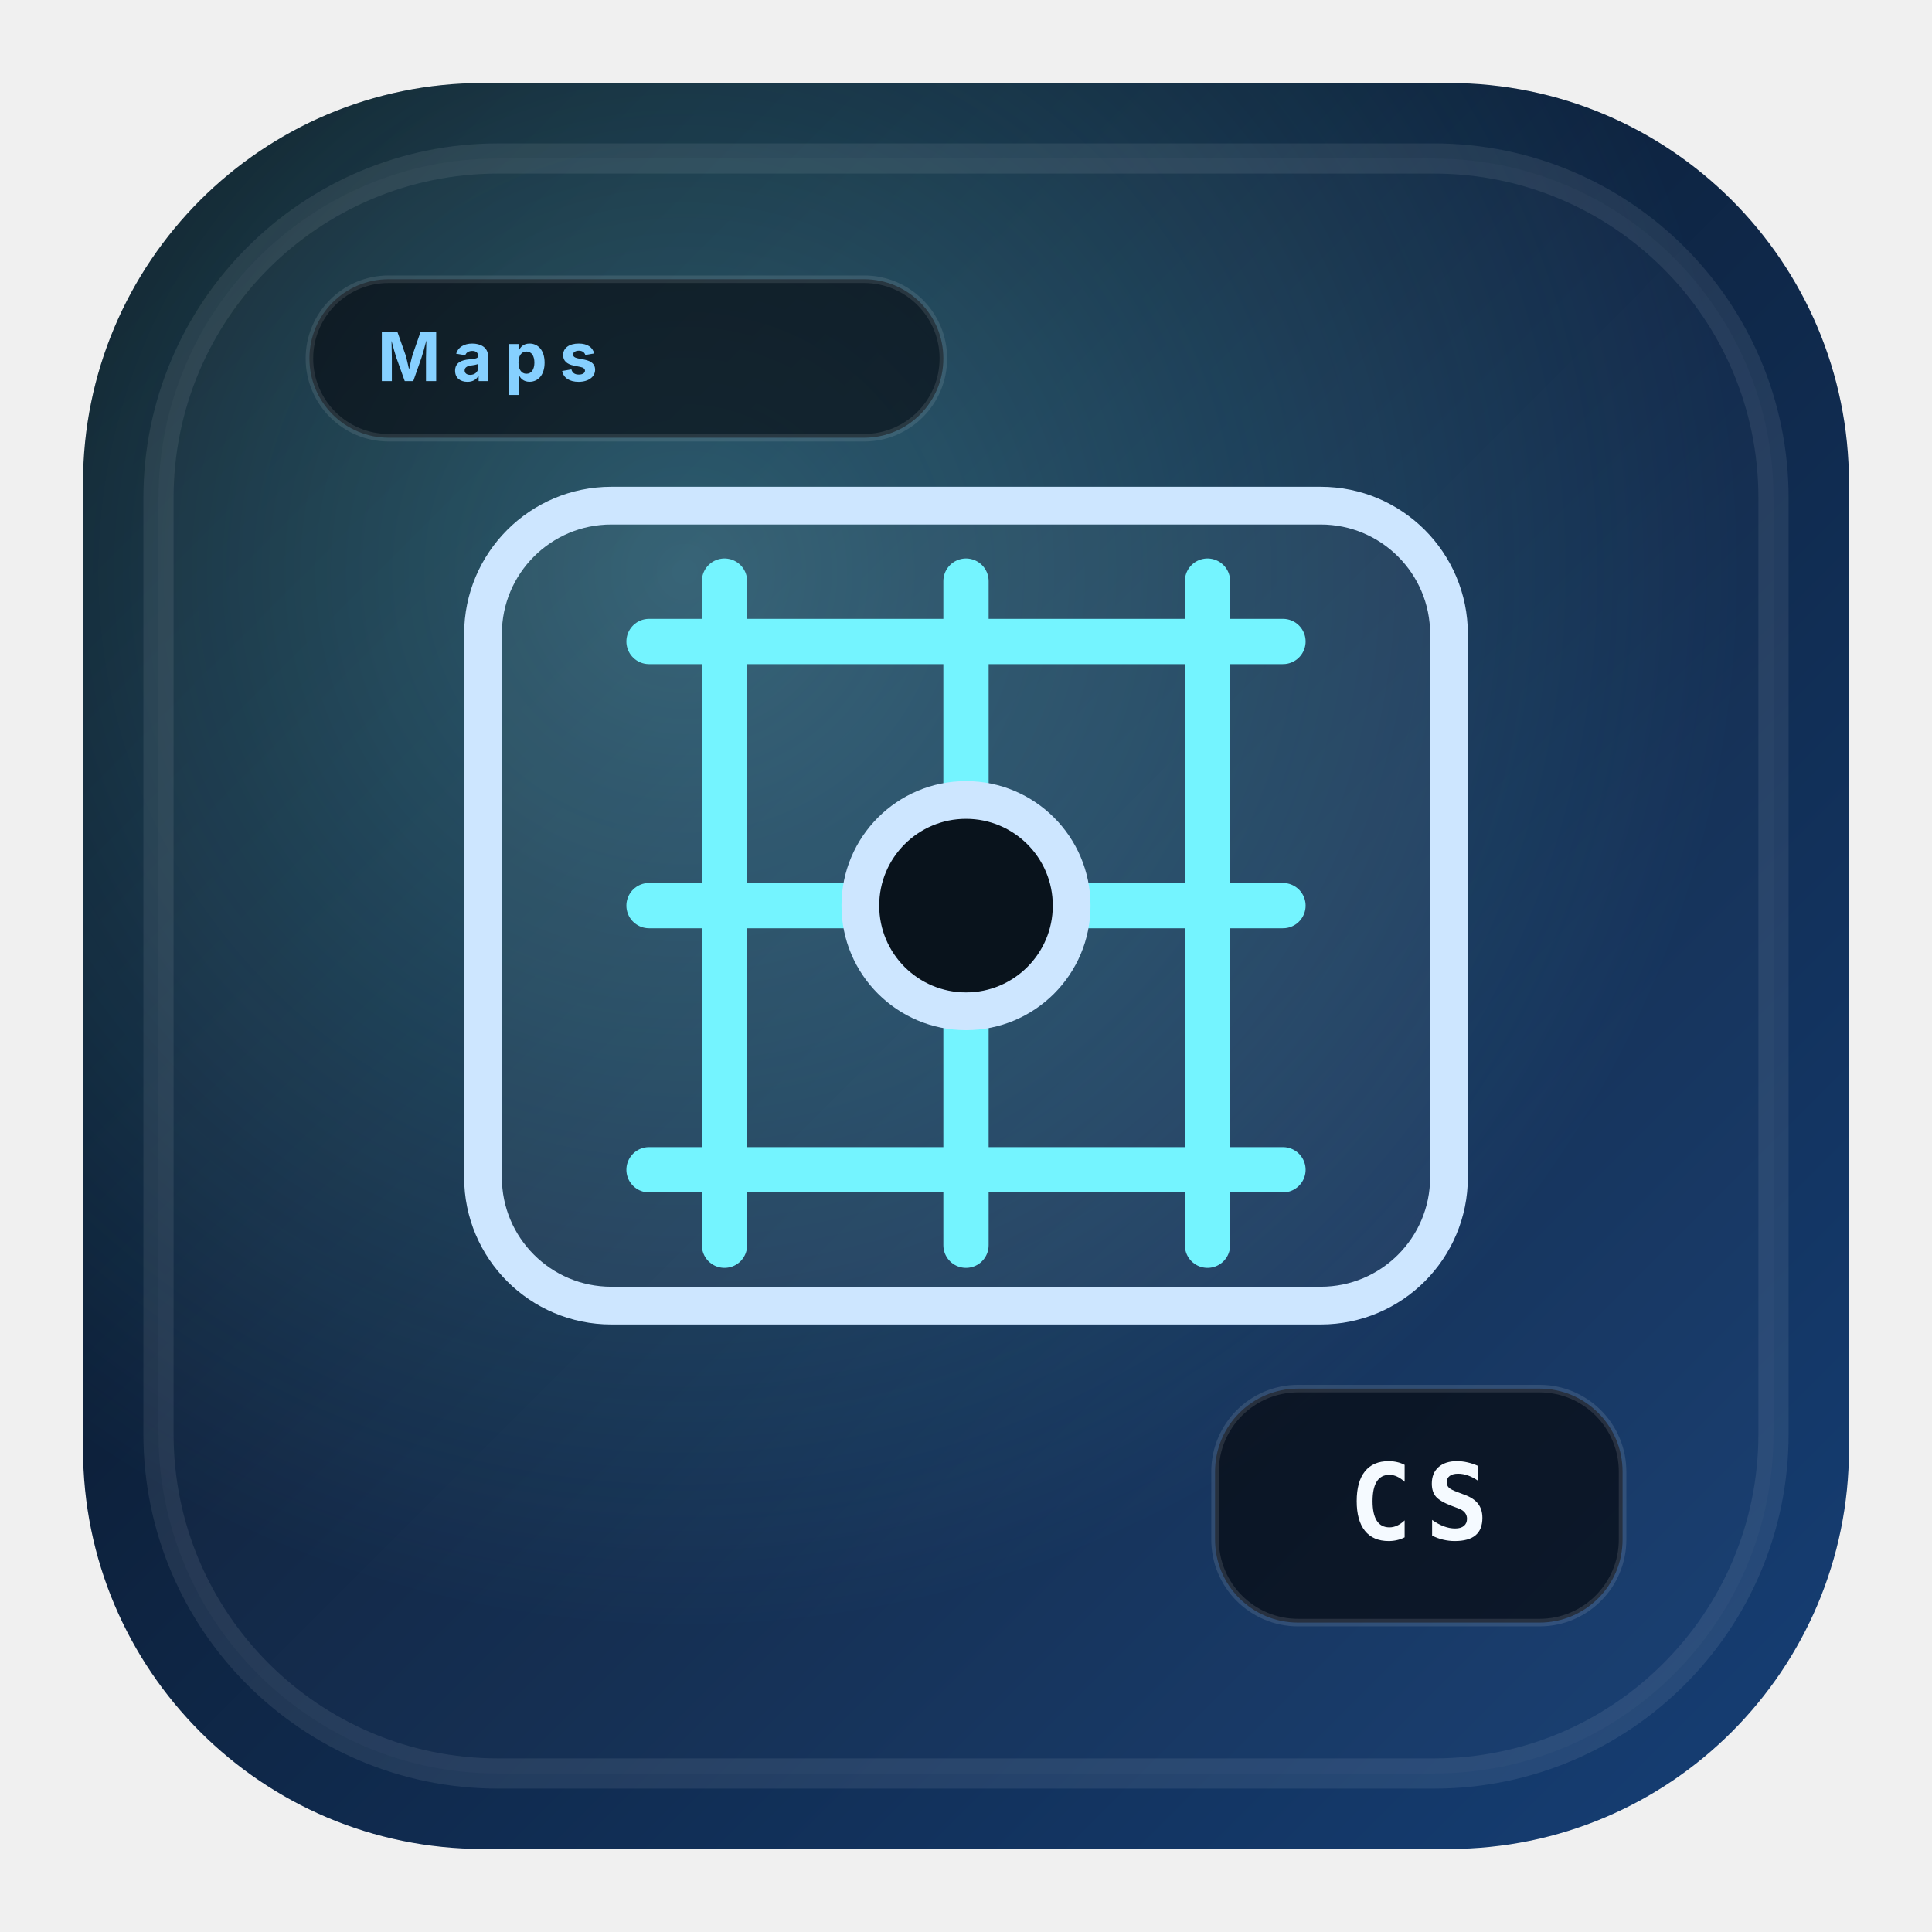
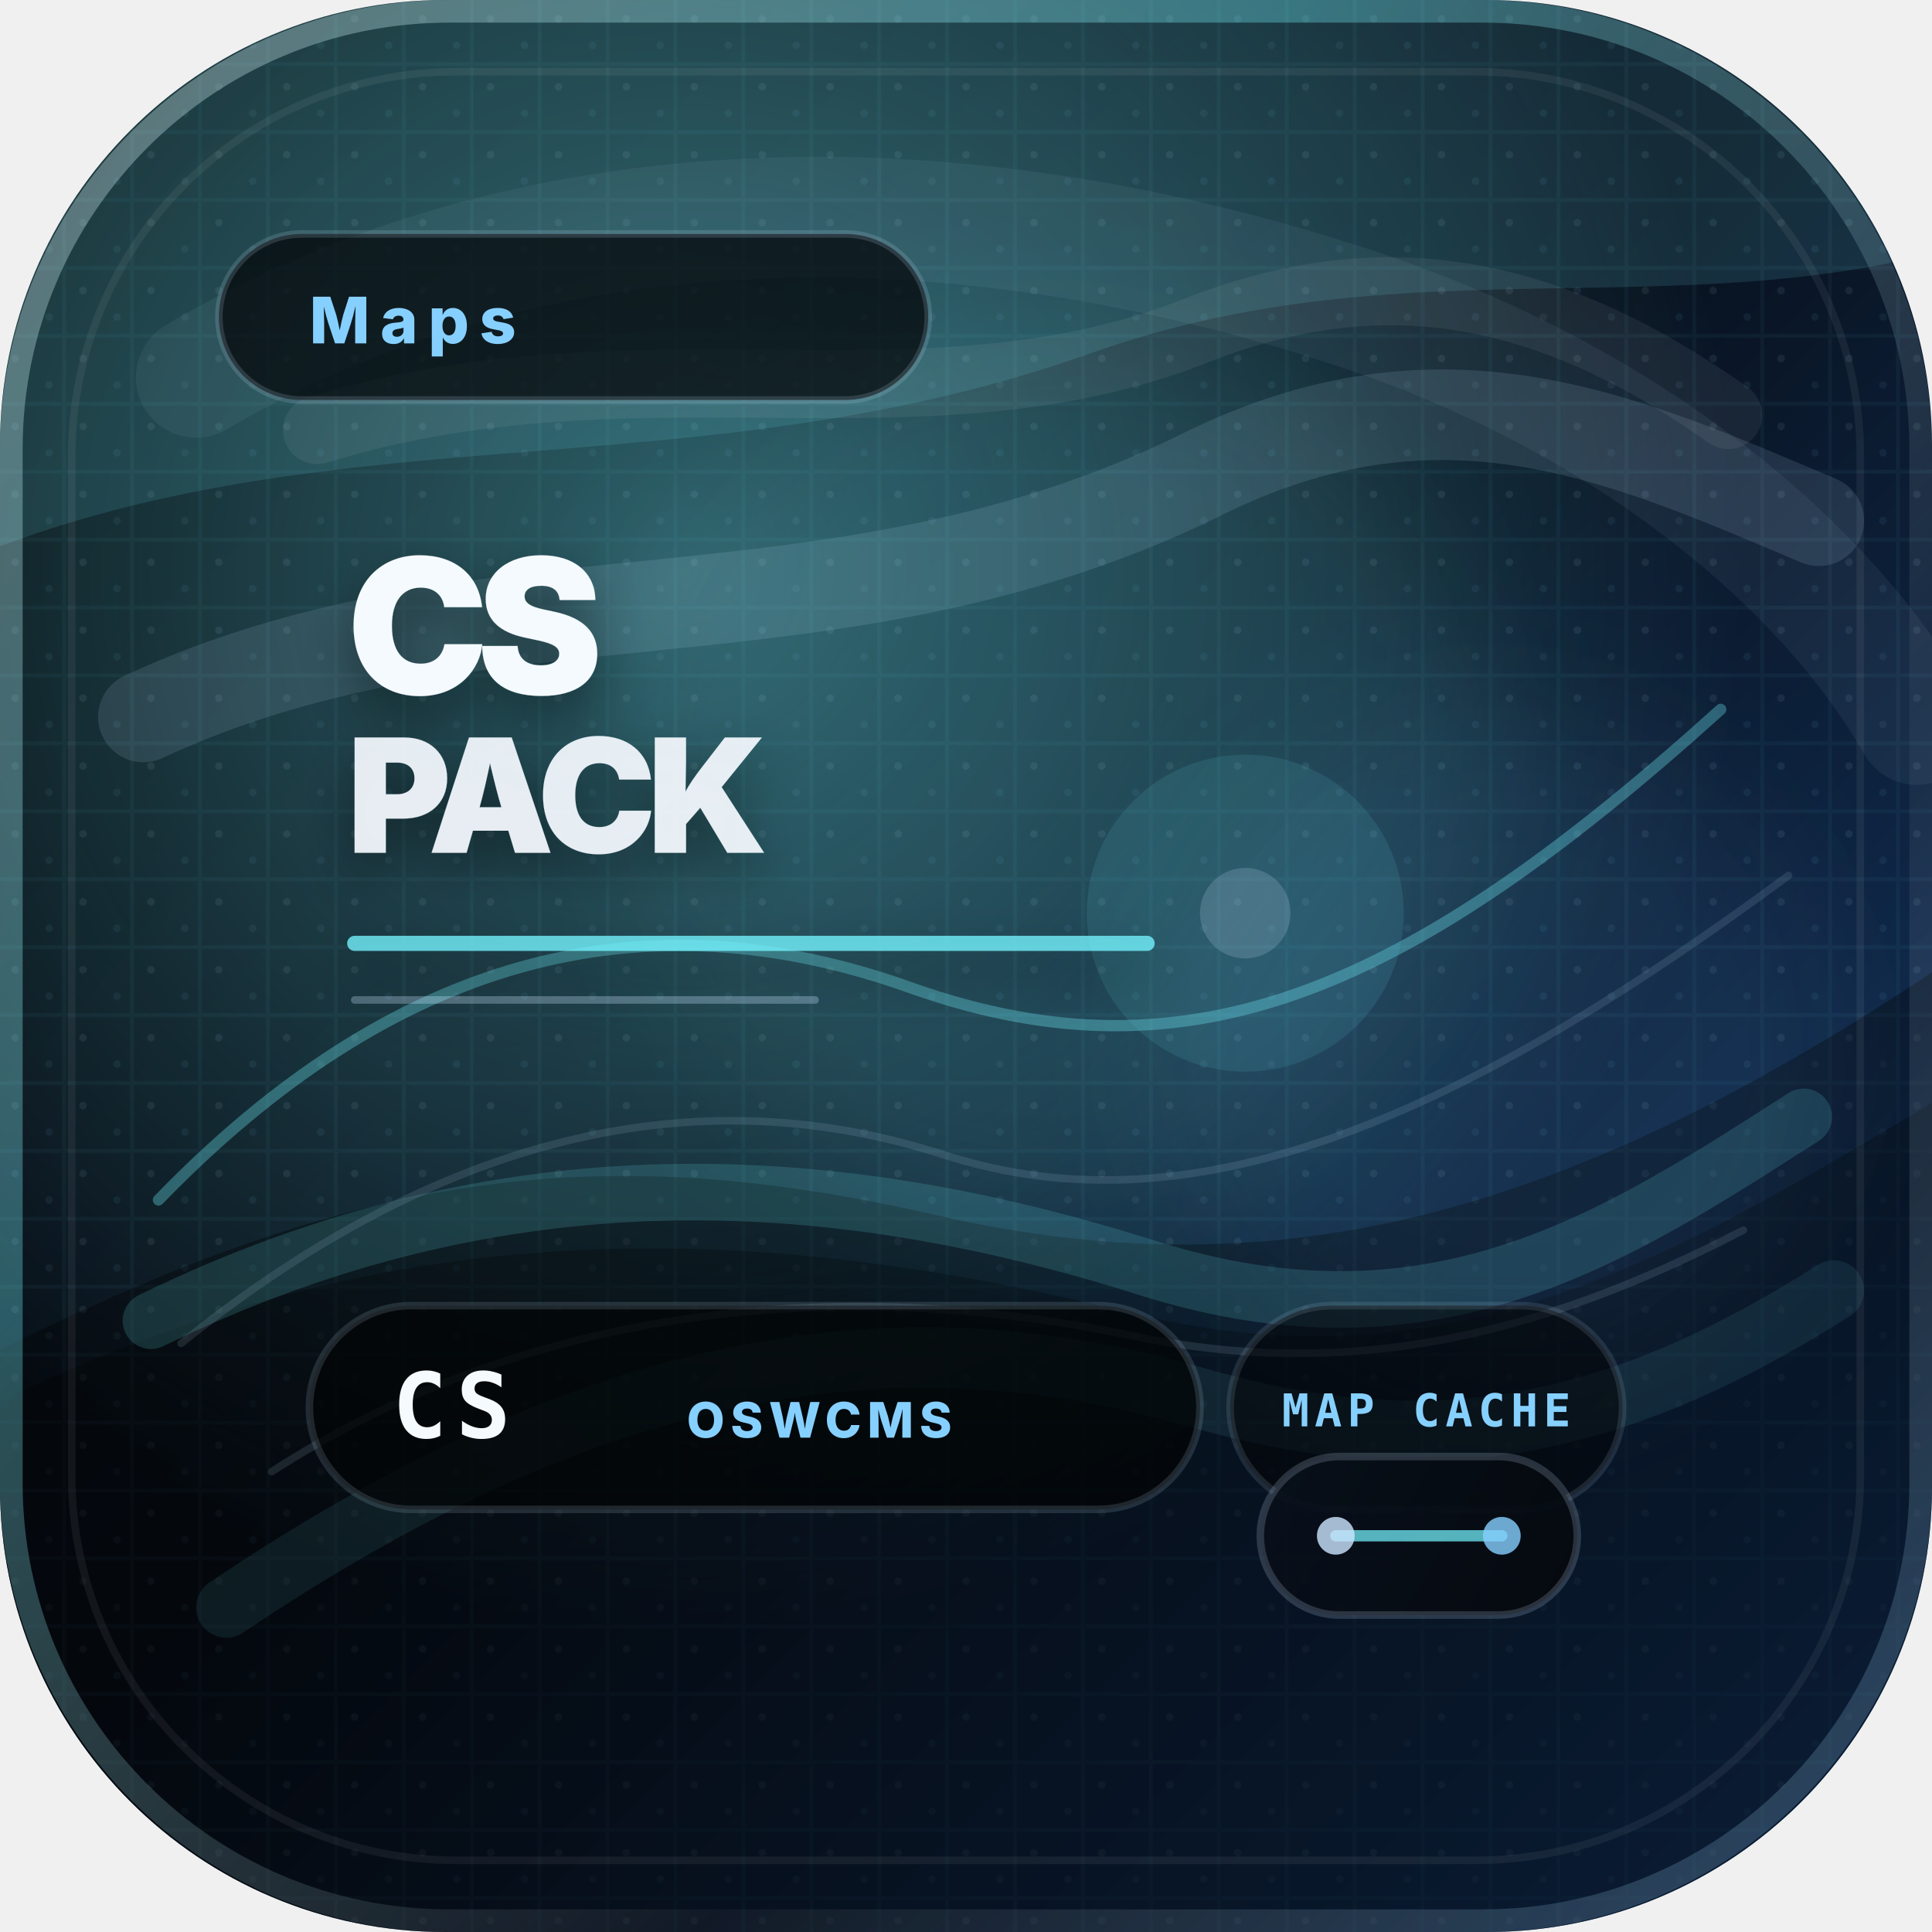
<svg xmlns="http://www.w3.org/2000/svg" width="512" height="512" viewBox="0 0 512 512" fill="none" role="img" aria-label="California Solo icon">
  <defs>
-     <linearGradient id="bg" x1="56" y1="56" x2="456" y2="456" gradientUnits="userSpaceOnUse">
-       <stop stop-color="#08111D" />
+     <clipPath id="tileClip">
+       <rect x="0" y="0" width="512" height="512" rx="118" />
+     </clipPath>
+     <linearGradient id="bg" x1="0" y1="0" x2="512" y2="512" gradientUnits="userSpaceOnUse">
+       <stop stop-color="#020406" />
+       <stop offset="0.48" stop-color="#08111D" />
      <stop offset="1" stop-color="#153C70" />
    </linearGradient>
+     <linearGradient id="line" x1="128" y1="132" x2="394" y2="386" gradientUnits="userSpaceOnUse">
+       <stop stop-color="#CDE6FF" />
+       <stop offset="0.46" stop-color="#74F4FF" />
+       <stop offset="1" stop-color="#86D0FF" />
+     </linearGradient>
+     <linearGradient id="rim" x1="0" y1="0" x2="512" y2="512" gradientUnits="userSpaceOnUse">
+       <stop stop-color="#FFFFFF" stop-opacity="0.62" />
+       <stop offset="0.34" stop-color="#74F4FF" stop-opacity="0.66" />
+       <stop offset="0.68" stop-color="#FFFFFF" stop-opacity="0.08" />
+       <stop offset="1" stop-color="#86D0FF" stop-opacity="0.5" />
+     </linearGradient>
+     <linearGradient id="badge" x1="326" y1="368" x2="434" y2="430" gradientUnits="userSpaceOnUse">
+       <stop stop-color="#08111D" />
+       <stop offset="1" stop-color="#05070B" />
+     </linearGradient>
+     <linearGradient id="coverGlass" x1="84" y1="106" x2="428" y2="406" gradientUnits="userSpaceOnUse">
+       <stop stop-color="#FFFFFF" stop-opacity="0.08" />
+       <stop offset="0.46" stop-color="#74F4FF" stop-opacity="0.025" />
+       <stop offset="1" stop-color="#000000" stop-opacity="0.2" />
+     </linearGradient>
    <radialGradient id="glow" cx="0" cy="0" r="1" gradientUnits="userSpaceOnUse" gradientTransform="translate(180 152) rotate(52) scale(282 282)">
-       <stop stop-color="#74F4FF" stop-opacity="0.28" />
+       <stop stop-color="#74F4FF" stop-opacity="0.36" />
      <stop offset="1" stop-color="#74F4FF" stop-opacity="0" />
    </radialGradient>
+     <pattern id="grain" width="18" height="18" patternUnits="userSpaceOnUse">
+       <path d="M0 17H18M17 0V18" stroke="#74F4FF" stroke-opacity="0.08" stroke-width="1" />
+       <circle cx="4" cy="5" r="1" fill="#CDE6FF" fill-opacity="0.14" />
+       <circle cx="13" cy="12" r="1" fill="#86D0FF" fill-opacity="0.12" />
+     </pattern>
+     <filter id="glyphGlow" x="-40%" y="-40%" width="180%" height="180%" color-interpolation-filters="sRGB">
+       <feDropShadow dx="0" dy="0" stdDeviation="8" flood-color="#74F4FF" flood-opacity="0.42" />
+       <feDropShadow dx="0" dy="16" stdDeviation="18" flood-color="#000000" flood-opacity="0.36" />
+     </filter>
+     <filter id="softBlur" x="-30%" y="-30%" width="160%" height="160%">
+       <feGaussianBlur stdDeviation="18" />
+     </filter>
+     <filter id="titleLift" x="-20%" y="-20%" width="140%" height="140%">
+       <feDropShadow dx="0" dy="6" stdDeviation="7" flood-color="#000000" flood-opacity="0.45" />
+     </filter>
  </defs>
-   <rect x="22" y="22" width="468" height="468" rx="106" fill="url(#bg)" />
-   <rect x="22" y="22" width="468" height="468" rx="106" fill="url(#glow)" />
-   <rect x="42" y="42" width="428" height="428" rx="90" fill="rgba(255,255,255,0.02)" stroke="rgba(255,255,255,0.08)" stroke-width="8" />
-   <rect x="128" y="134" width="256" height="212" rx="34" fill="rgba(255,255,255,0.05)" stroke="#CDE6FF" stroke-width="10" />
-   <path d="M172 170H340" stroke="#74F4FF" stroke-width="12" stroke-linecap="round" />
-   <path d="M172 240H340" stroke="#74F4FF" stroke-width="12" stroke-linecap="round" />
-   <path d="M172 310H340" stroke="#74F4FF" stroke-width="12" stroke-linecap="round" />
-   <path d="M192 154V330" stroke="#74F4FF" stroke-width="12" stroke-linecap="round" />
-   <path d="M256 154V330" stroke="#74F4FF" stroke-width="12" stroke-linecap="round" />
-   <path d="M320 154V330" stroke="#74F4FF" stroke-width="12" stroke-linecap="round" />
-   <circle cx="256" cy="240" r="28" fill="#09131C" stroke="#CDE6FF" stroke-width="10" />
-   <rect x="82" y="74" width="168" height="42" rx="21" fill="rgba(7,10,16,0.64)" stroke="rgba(255,255,255,0.10)" stroke-width="2" />
-   <text x="100" y="101" fill="#86D0FF" font-family="Inter, SF Pro Display, Arial, sans-serif" font-size="18" font-weight="700" letter-spacing="0.18em">Maps</text>
-   <rect x="322" y="368" width="108" height="62" rx="22" fill="rgba(7,10,16,0.72)" stroke="rgba(255,255,255,0.11)" stroke-width="2" />
-   <text x="376" y="408" text-anchor="middle" fill="#F5FAFF" font-family="JetBrains Mono, SF Mono, monospace" font-size="28" font-weight="700" letter-spacing="0.12em">CS</text>
+   <g clip-path="url(#tileClip)">
+     <rect width="512" height="512" fill="url(#bg)" />
+     <rect width="512" height="512" fill="url(#glow)" />
+     <rect width="512" height="512" fill="url(#grain)" opacity="0.55" />
+     <path d="M-20 368C86 312 152 300 248 322C344 344 424 320 532 244V532H-20V368Z" fill="#000000" opacity="0.34" />
+     <path d="M52 100C140 48 252 46 360 82C432 106 484 150 508 192" stroke="#CDE6FF" stroke-width="32" stroke-linecap="round" opacity="0.06" />
+     <path d="M60 426C152 364 232 346 316 370C378 388 426 380 486 342" stroke="#74F4FF" stroke-width="16" stroke-linecap="round" opacity="0.11" />
+     <g opacity="0.94">
+       <path d="M-34 160C72 104 174 134 288 94C382 60 462 94 550 54V-30H-34V160Z" fill="#74F4FF" fill-opacity="0.13" />
+       <path d="M-28 386C86 322 186 320 300 348C398 372 462 320 540 276V552H-28V386Z" fill="#000000" fill-opacity="0.27" />
+       <path d="M38 190C128 148 220 174 318 126C382 94 430 116 482 138" fill="none" stroke="#CDE6FF" stroke-opacity="0.13" stroke-width="24" stroke-linecap="round" />
+       <path d="M40 350C134 304 222 310 304 336C380 360 428 328 478 296" fill="none" stroke="#74F4FF" stroke-opacity="0.16" stroke-width="15" stroke-linecap="round" />
+       <circle cx="278" cy="205" r="116" fill="#74F4FF" fill-opacity="0.08" filter="url(#softBlur)" />
+       <circle cx="396" cy="277" r="88" fill="#86D0FF" fill-opacity="0.08" filter="url(#softBlur)" />
+       <path d="M84 114C168 88 244 116 316 88C366 68 410 76 458 110" fill="none" stroke="#FFFFFF" stroke-opacity="0.07" stroke-width="18" stroke-linecap="round" />
+     </g>
+     <g opacity="0.76">
+       <path d="M42 318C104 254 170 236 242 262C316 288 374 262 456 188" fill="none" stroke="#74F4FF" stroke-opacity="0.42" stroke-width="3" stroke-linecap="round" />
+       <path d="M48 356C120 298 188 286 250 306C318 328 390 294 474 232" fill="none" stroke="#CDE6FF" stroke-opacity="0.16" stroke-width="2" stroke-linecap="round" />
+       <path d="M72 390C134 350 214 336 300 354C358 366 408 354 462 326" fill="none" stroke="#CDE6FF" stroke-opacity="0.16" stroke-width="2" stroke-linecap="round" />
+       <circle cx="330" cy="242" r="42" fill="#74F4FF" fill-opacity="0.13" />
+       <circle cx="330" cy="242" r="12" fill="#CDE6FF" fill-opacity="0.24" />
+     </g>
+     <g filter="url(#titleLift)">
+       <text x="92" y="184" fill="#F5FAFF" font-family="Inter, SF Pro Display, Arial, sans-serif" font-size="50" font-weight="900" letter-spacing="-0.06em">CS</text>
+       <text x="92" y="226" fill="#F5FAFF" fill-opacity="0.92" font-family="Inter, SF Pro Display, Arial, sans-serif" font-size="42" font-weight="900" letter-spacing="-0.055em">PACK</text>
+       <path d="M94 250H304" stroke="#74F4FF" stroke-width="4" stroke-linecap="round" opacity="0.78" />
+       <path d="M94 265H216" stroke="#CDE6FF" stroke-width="2" stroke-linecap="round" opacity="0.28" />
+     </g>
+     <g>
+       <rect x="82" y="346" width="236" height="54" rx="27" fill="#020406" fill-opacity="0.76" stroke="#CDE6FF" stroke-opacity="0.14" stroke-width="2" />
+       <text x="104" y="381" fill="#F5FAFF" font-family="JetBrains Mono, SF Mono, monospace" font-size="24" font-weight="900" letter-spacing="0.1em">CS</text>
+       <text x="182" y="381" fill="#86D0FF" font-family="Inter, SF Pro Display, Arial, sans-serif" font-size="13" font-weight="800" letter-spacing="0.12em">OSWCMS</text>
+       <rect x="326" y="346" width="104" height="54" rx="27" fill="#020406" fill-opacity="0.58" stroke="#CDE6FF" stroke-opacity="0.12" stroke-width="2" />
+       <text x="378" y="378" text-anchor="middle" fill="#86D0FF" font-family="JetBrains Mono, SF Mono, monospace" font-size="12" font-weight="800" letter-spacing="0.12em">MAP CACHE</text>
+     </g>
+     <rect x="58" y="62" width="188" height="44" rx="22" fill="#020406" fill-opacity="0.72" stroke="#CDE6FF" stroke-opacity="0.16" stroke-width="2" />
+     <text x="82" y="91" fill="#86D0FF" font-family="Inter, SF Pro Display, Arial, sans-serif" font-size="17" font-weight="800" letter-spacing="0.16em">Maps</text>
+     <rect x="334" y="386" width="84" height="42" rx="21" fill="url(#badge)" fill-opacity="0.92" stroke="#CDE6FF" stroke-opacity="0.18" stroke-width="2" />
+     <path d="M354 407H398" stroke="#74F4FF" stroke-opacity="0.72" stroke-width="3" stroke-linecap="round" />
+     <circle cx="354" cy="407" r="5" fill="#CDE6FF" opacity="0.8" />
+     <circle cx="398" cy="407" r="5" fill="#86D0FF" opacity="0.8" />
+   </g>
+   <rect x="3" y="3" width="506" height="506" rx="116" stroke="url(#rim)" stroke-opacity="0.5" stroke-width="6" />
+   <rect x="19" y="19" width="474" height="474" rx="102" stroke="#FFFFFF" stroke-opacity="0.06" stroke-width="2" />
</svg>
